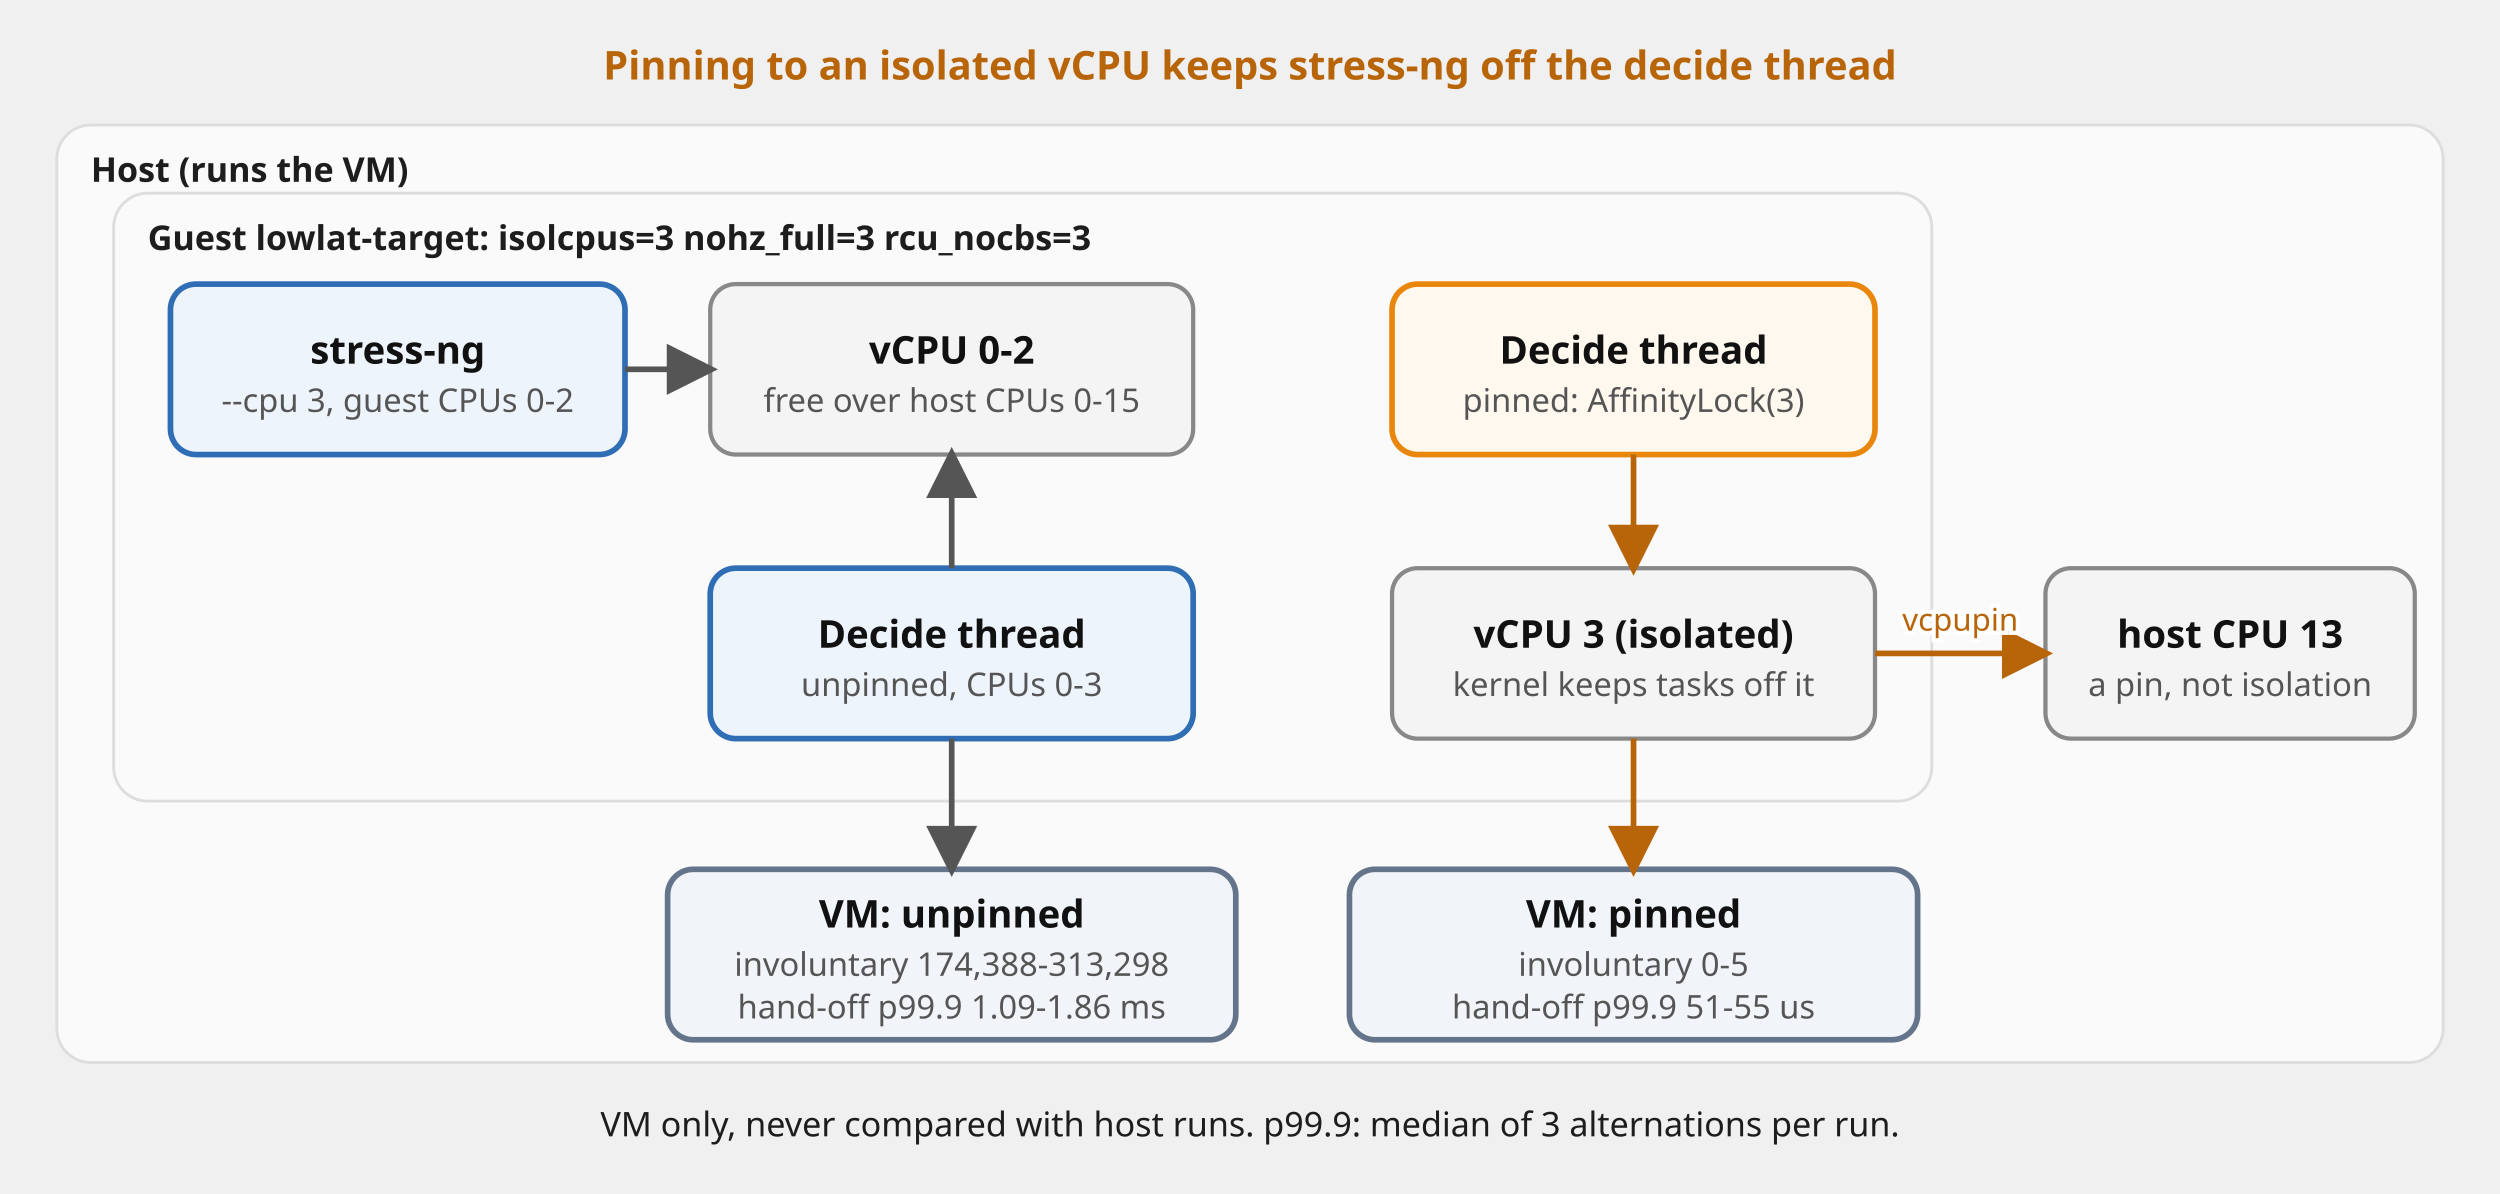
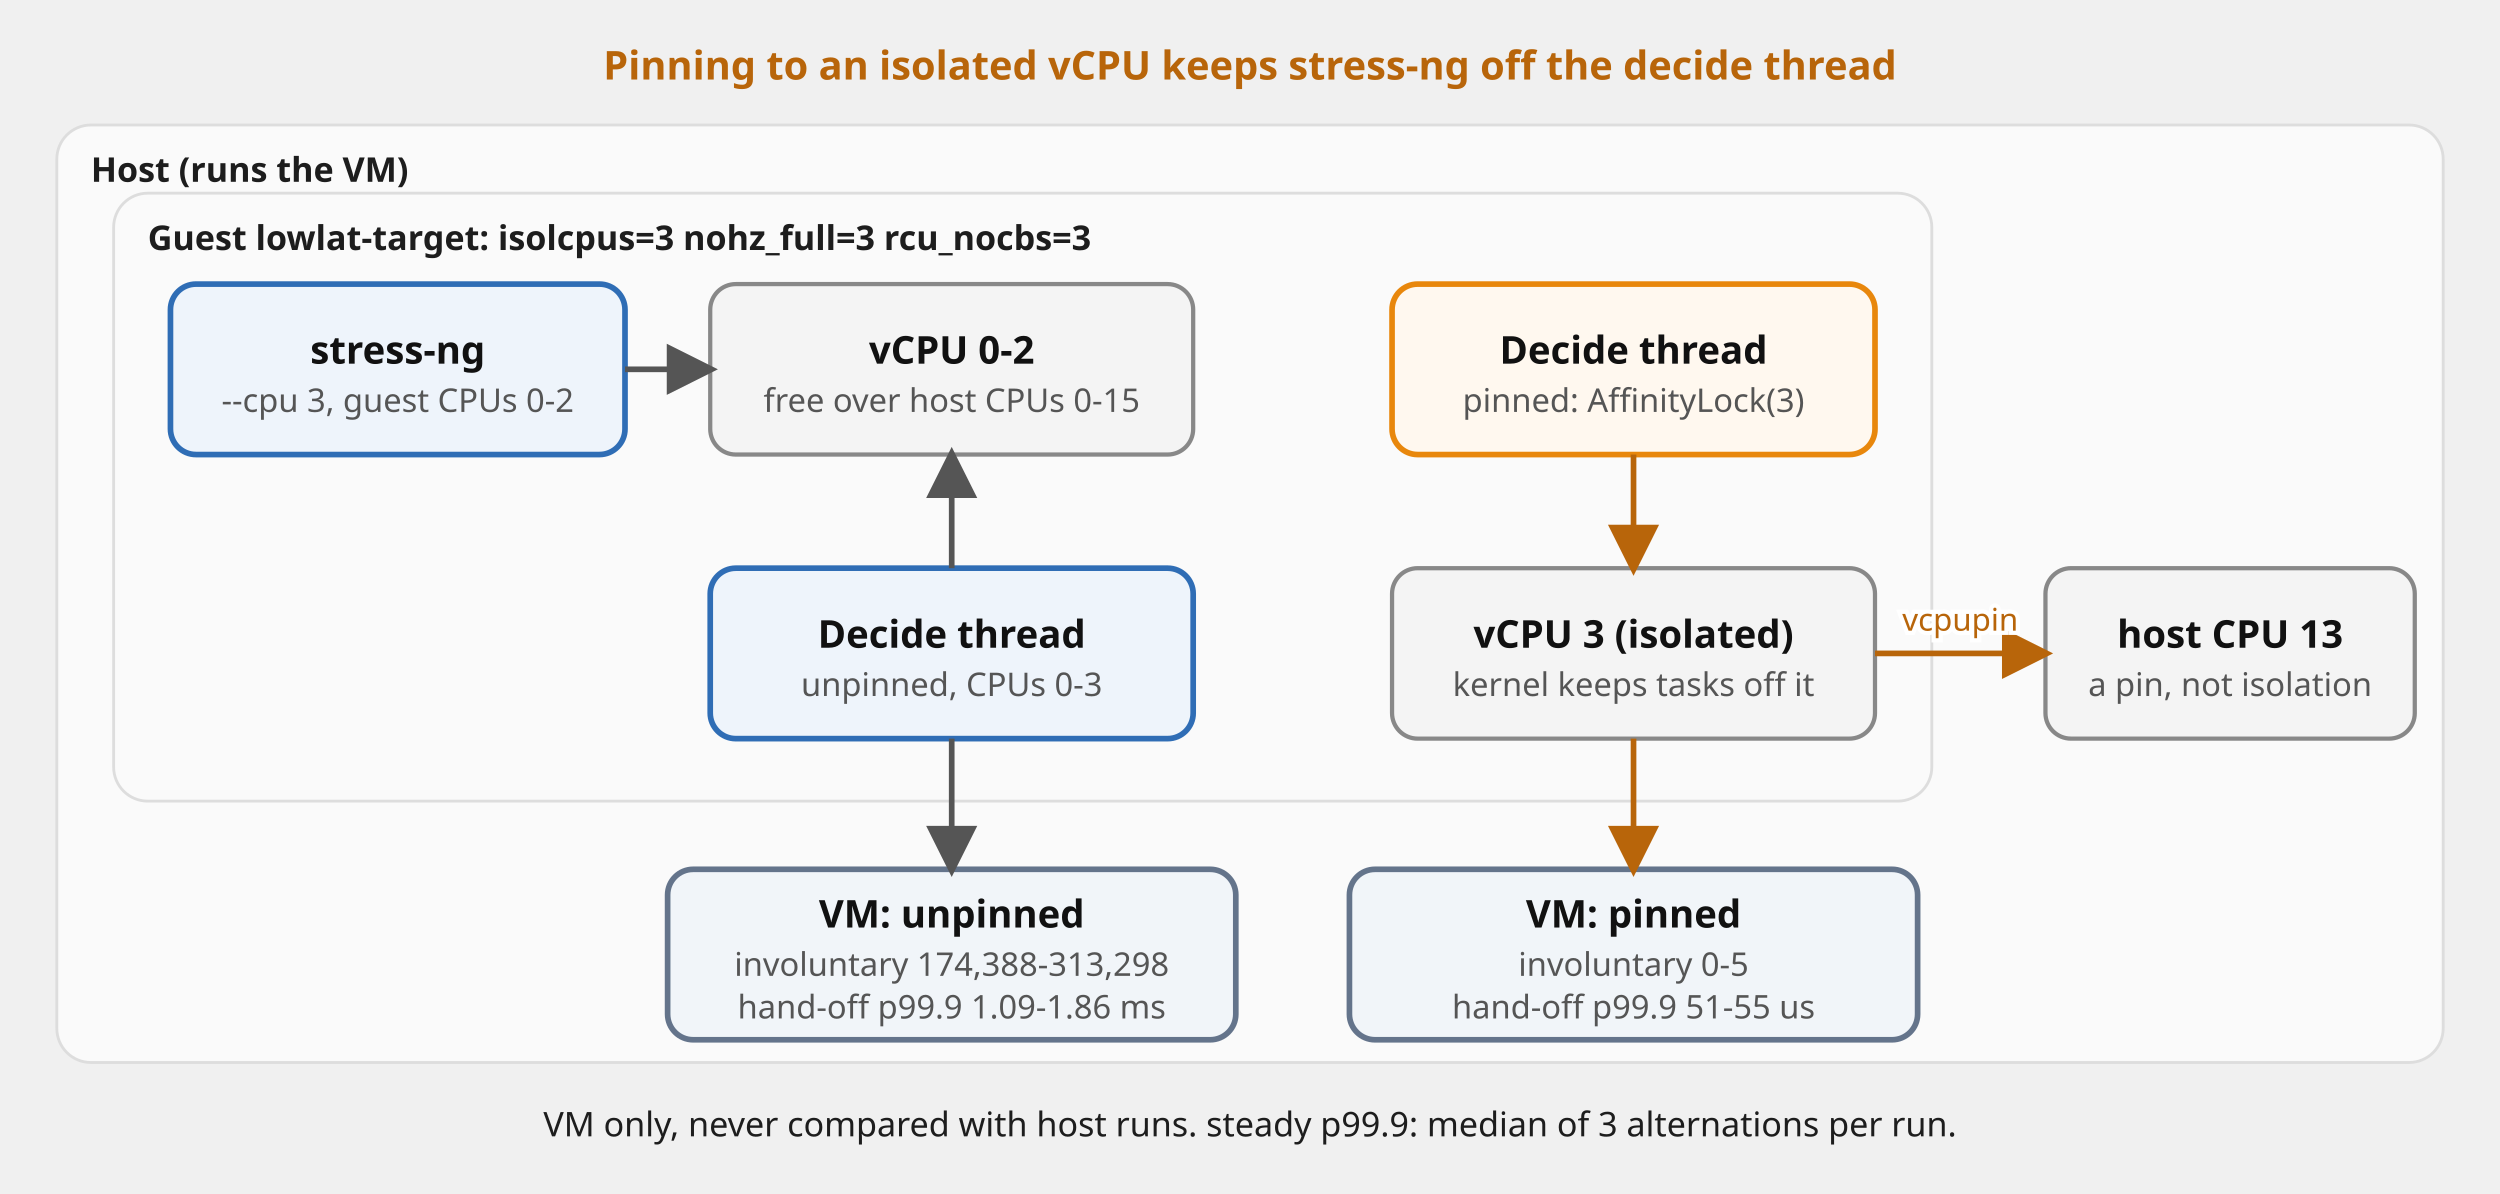
<svg xmlns="http://www.w3.org/2000/svg" viewBox="0 0 880 420" font-family="'Red Hat Text', system-ui, sans-serif" role="img">
  <defs>
    <marker id="a" viewBox="0 0 10 10" refX="8.5" refY="5" markerWidth="9" markerHeight="9" orient="auto-start-reverse">
      <path d="M0,0 L10,5 L0,10 z" fill="#555" />
    </marker>
    <marker id="am" viewBox="0 0 10 10" refX="8.5" refY="5" markerWidth="9" markerHeight="9" orient="auto-start-reverse">
      <path d="M0,0 L10,5 L0,10 z" fill="#b8650a" />
    </marker>
  </defs>
  <rect x="20" y="44" width="840" height="330" rx="12" fill="#fafafa" stroke="#ddd" />
  <text x="32" y="64" font-size="12" font-weight="700" fill="#1d1d1d">Host (runs the VM)</text>
  <rect x="40" y="68" width="640" height="214" rx="12" fill="#fafafa" stroke="#ddd" />
  <text x="52" y="88" font-size="12" font-weight="700" fill="#1d1d1d">Guest lowlat-target: isolcpus=3 nohz_full=3 rcu_nocbs=3</text>
  <rect x="60" y="100" width="160" height="60" rx="9" fill="#eef4fb" stroke="#2f6db5" stroke-width="2" />
  <text x="140.0" y="128.0" font-size="13.5" font-weight="700" fill="#111111" text-anchor="middle">stress-ng</text>
  <text x="140.0" y="145.0" font-size="11.5" fill="#555555" text-anchor="middle">--cpu 3, guest CPUs 0-2</text>
  <rect x="250" y="100" width="170" height="60" rx="9" fill="#f4f4f4" stroke="#888888" stroke-width="1.5" />
  <text x="335.0" y="128.0" font-size="13.5" font-weight="700" fill="#111111" text-anchor="middle">vCPU 0-2</text>
  <text x="335.0" y="145.0" font-size="11.5" fill="#555555" text-anchor="middle">free over host CPUs 0-15</text>
  <rect x="250" y="200" width="170" height="60" rx="9" fill="#eef4fb" stroke="#2f6db5" stroke-width="2" />
  <text x="335.0" y="228.0" font-size="13.5" font-weight="700" fill="#111111" text-anchor="middle">Decide thread</text>
  <text x="335.0" y="245.0" font-size="11.5" fill="#555555" text-anchor="middle">unpinned, CPUs 0-3</text>
  <rect x="490" y="100" width="170" height="60" rx="9" fill="#fff8ef" stroke="#e8870c" stroke-width="2" />
  <text x="575.0" y="128.0" font-size="13.5" font-weight="700" fill="#111111" text-anchor="middle">Decide thread</text>
  <text x="575.0" y="145.0" font-size="11.5" fill="#555555" text-anchor="middle">pinned: AffinityLock(3)</text>
  <rect x="490" y="200" width="170" height="60" rx="9" fill="#f4f4f4" stroke="#888888" stroke-width="1.5" />
  <text x="575.0" y="228.0" font-size="13.5" font-weight="700" fill="#111111" text-anchor="middle">vCPU 3 (isolated)</text>
  <text x="575.0" y="245.0" font-size="11.5" fill="#555555" text-anchor="middle">kernel keeps tasks off it</text>
  <rect x="720" y="200" width="130" height="60" rx="9" fill="#f4f4f4" stroke="#888888" stroke-width="1.5" />
  <text x="785.0" y="228.0" font-size="13.5" font-weight="700" fill="#111111" text-anchor="middle">host CPU 13</text>
  <text x="785.0" y="245.0" font-size="11.5" fill="#555555" text-anchor="middle">a pin, not isolation</text>
  <rect x="235" y="306" width="200" height="60" rx="9" fill="#f1f5f9" stroke="#64748b" stroke-width="2" />
  <text x="335.0" y="326.5" font-size="13.5" font-weight="700" fill="#111111" text-anchor="middle">VM: unpinned</text>
  <text x="335.0" y="343.5" font-size="11.5" fill="#555555" text-anchor="middle">involuntary 174,388-313,298</text>
  <text x="335.0" y="358.5" font-size="11.5" fill="#555555" text-anchor="middle">hand-off p99.9 1.09-1.86 ms</text>
  <rect x="475" y="306" width="200" height="60" rx="9" fill="#f1f5f9" stroke="#64748b" stroke-width="2" />
  <text x="575.0" y="326.5" font-size="13.5" font-weight="700" fill="#111111" text-anchor="middle">VM: pinned</text>
  <text x="575.0" y="343.5" font-size="11.5" fill="#555555" text-anchor="middle">involuntary 0-5</text>
  <text x="575.0" y="358.5" font-size="11.5" fill="#555555" text-anchor="middle">hand-off p99.9 51-55 us</text>
  <path d="M220,130 L250,130" fill="none" stroke="#555" stroke-width="2" marker-end="url(#a)" />
  <path d="M335,200 L335,160" fill="none" stroke="#555" stroke-width="2" marker-end="url(#a)" />
  <path d="M575,160 L575,200" fill="none" stroke="#b8650a" stroke-width="2" marker-end="url(#am)" />
  <path d="M660,230 L720,230" fill="none" stroke="#b8650a" stroke-width="2" marker-end="url(#am)" />
  <text x="690.0" y="222.0" font-size="11" fill="#ffffff" stroke="#ffffff" stroke-width="3" paint-order="stroke" text-anchor="middle">vcpupin</text>
  <text x="690.0" y="222.0" font-size="11" fill="#b8650a" text-anchor="middle">vcpupin</text>
  <path d="M335,260 L335,306" fill="none" stroke="#555" stroke-width="2" marker-end="url(#a)" />
  <path d="M575,260 L575,306" fill="none" stroke="#b8650a" stroke-width="2" marker-end="url(#am)" />
  <text x="440" y="28" font-size="14" fill="#b8650a" text-anchor="middle" font-weight="700">Pinning to an isolated vCPU keeps stress-ng off the decide thread</text>
-   <text x="440" y="400" font-size="12" fill="#1d1d1d" text-anchor="middle">VM only, never compared with host runs. p99.9: median of 3 alternations per run.</text>
+   <text x="440" y="400" font-size="12" fill="#1d1d1d" text-anchor="middle">VM only, never compared with host runs. steady p99.9: median of 3 alternations per run.</text>
</svg>
